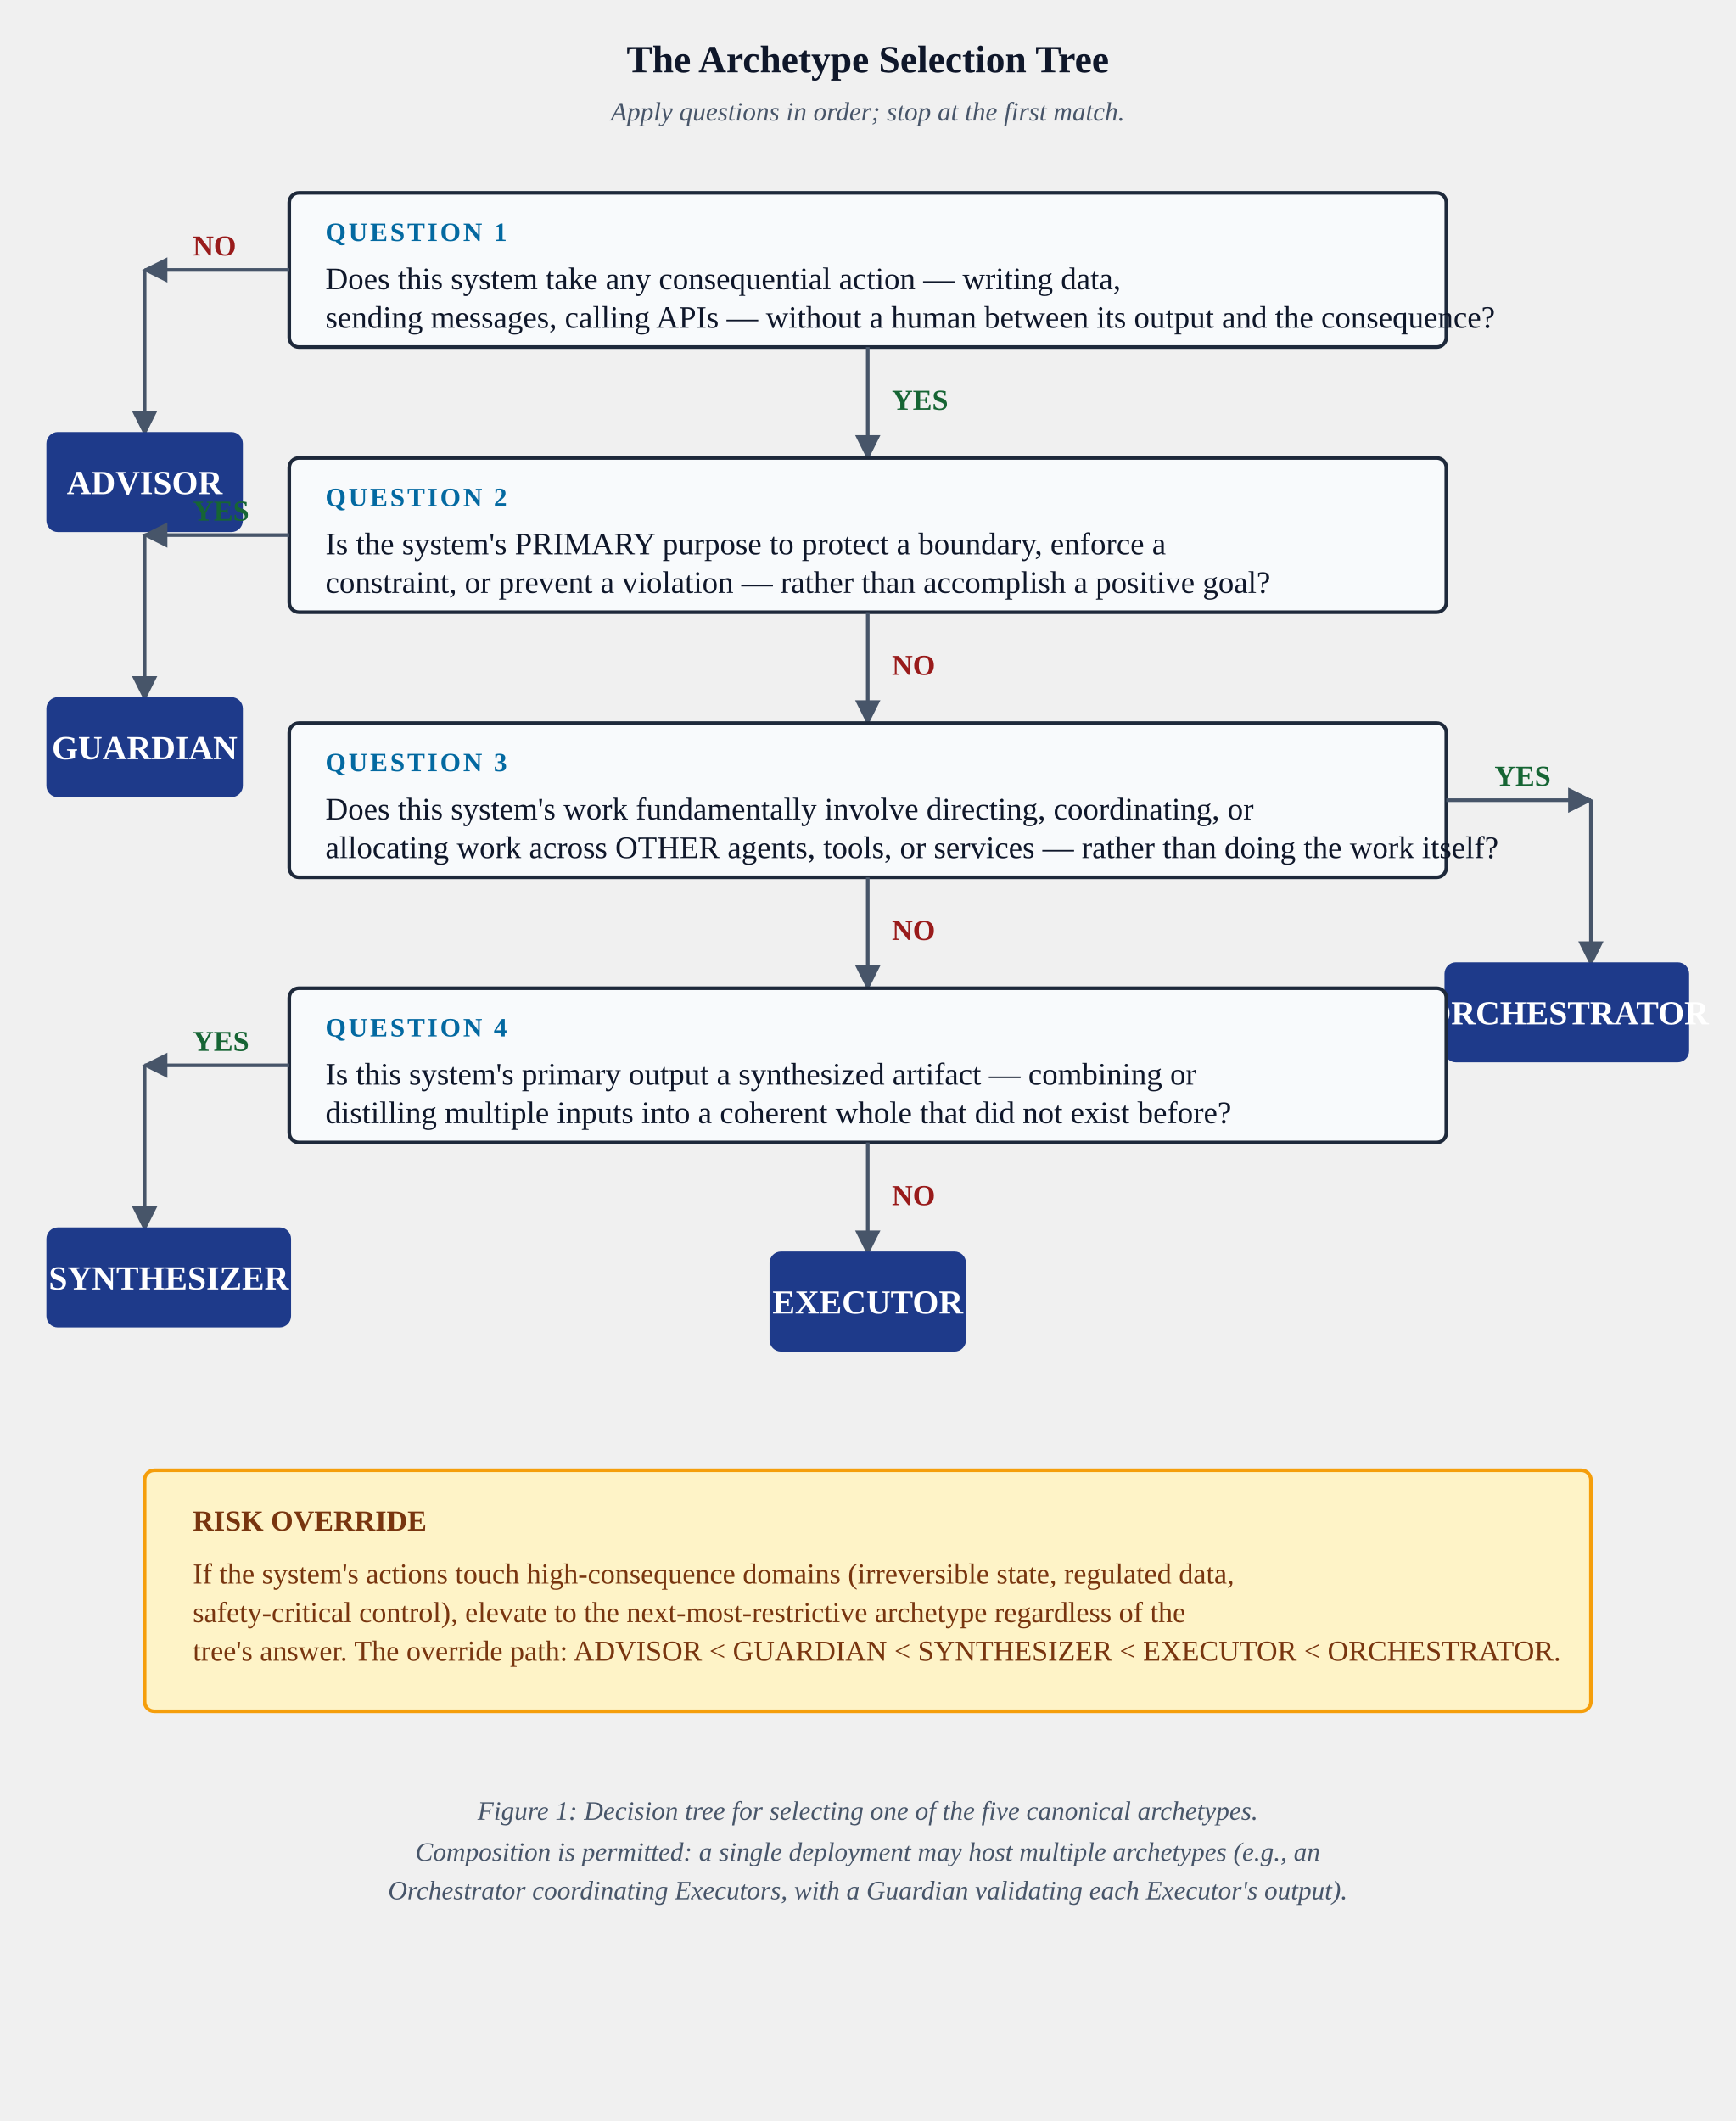
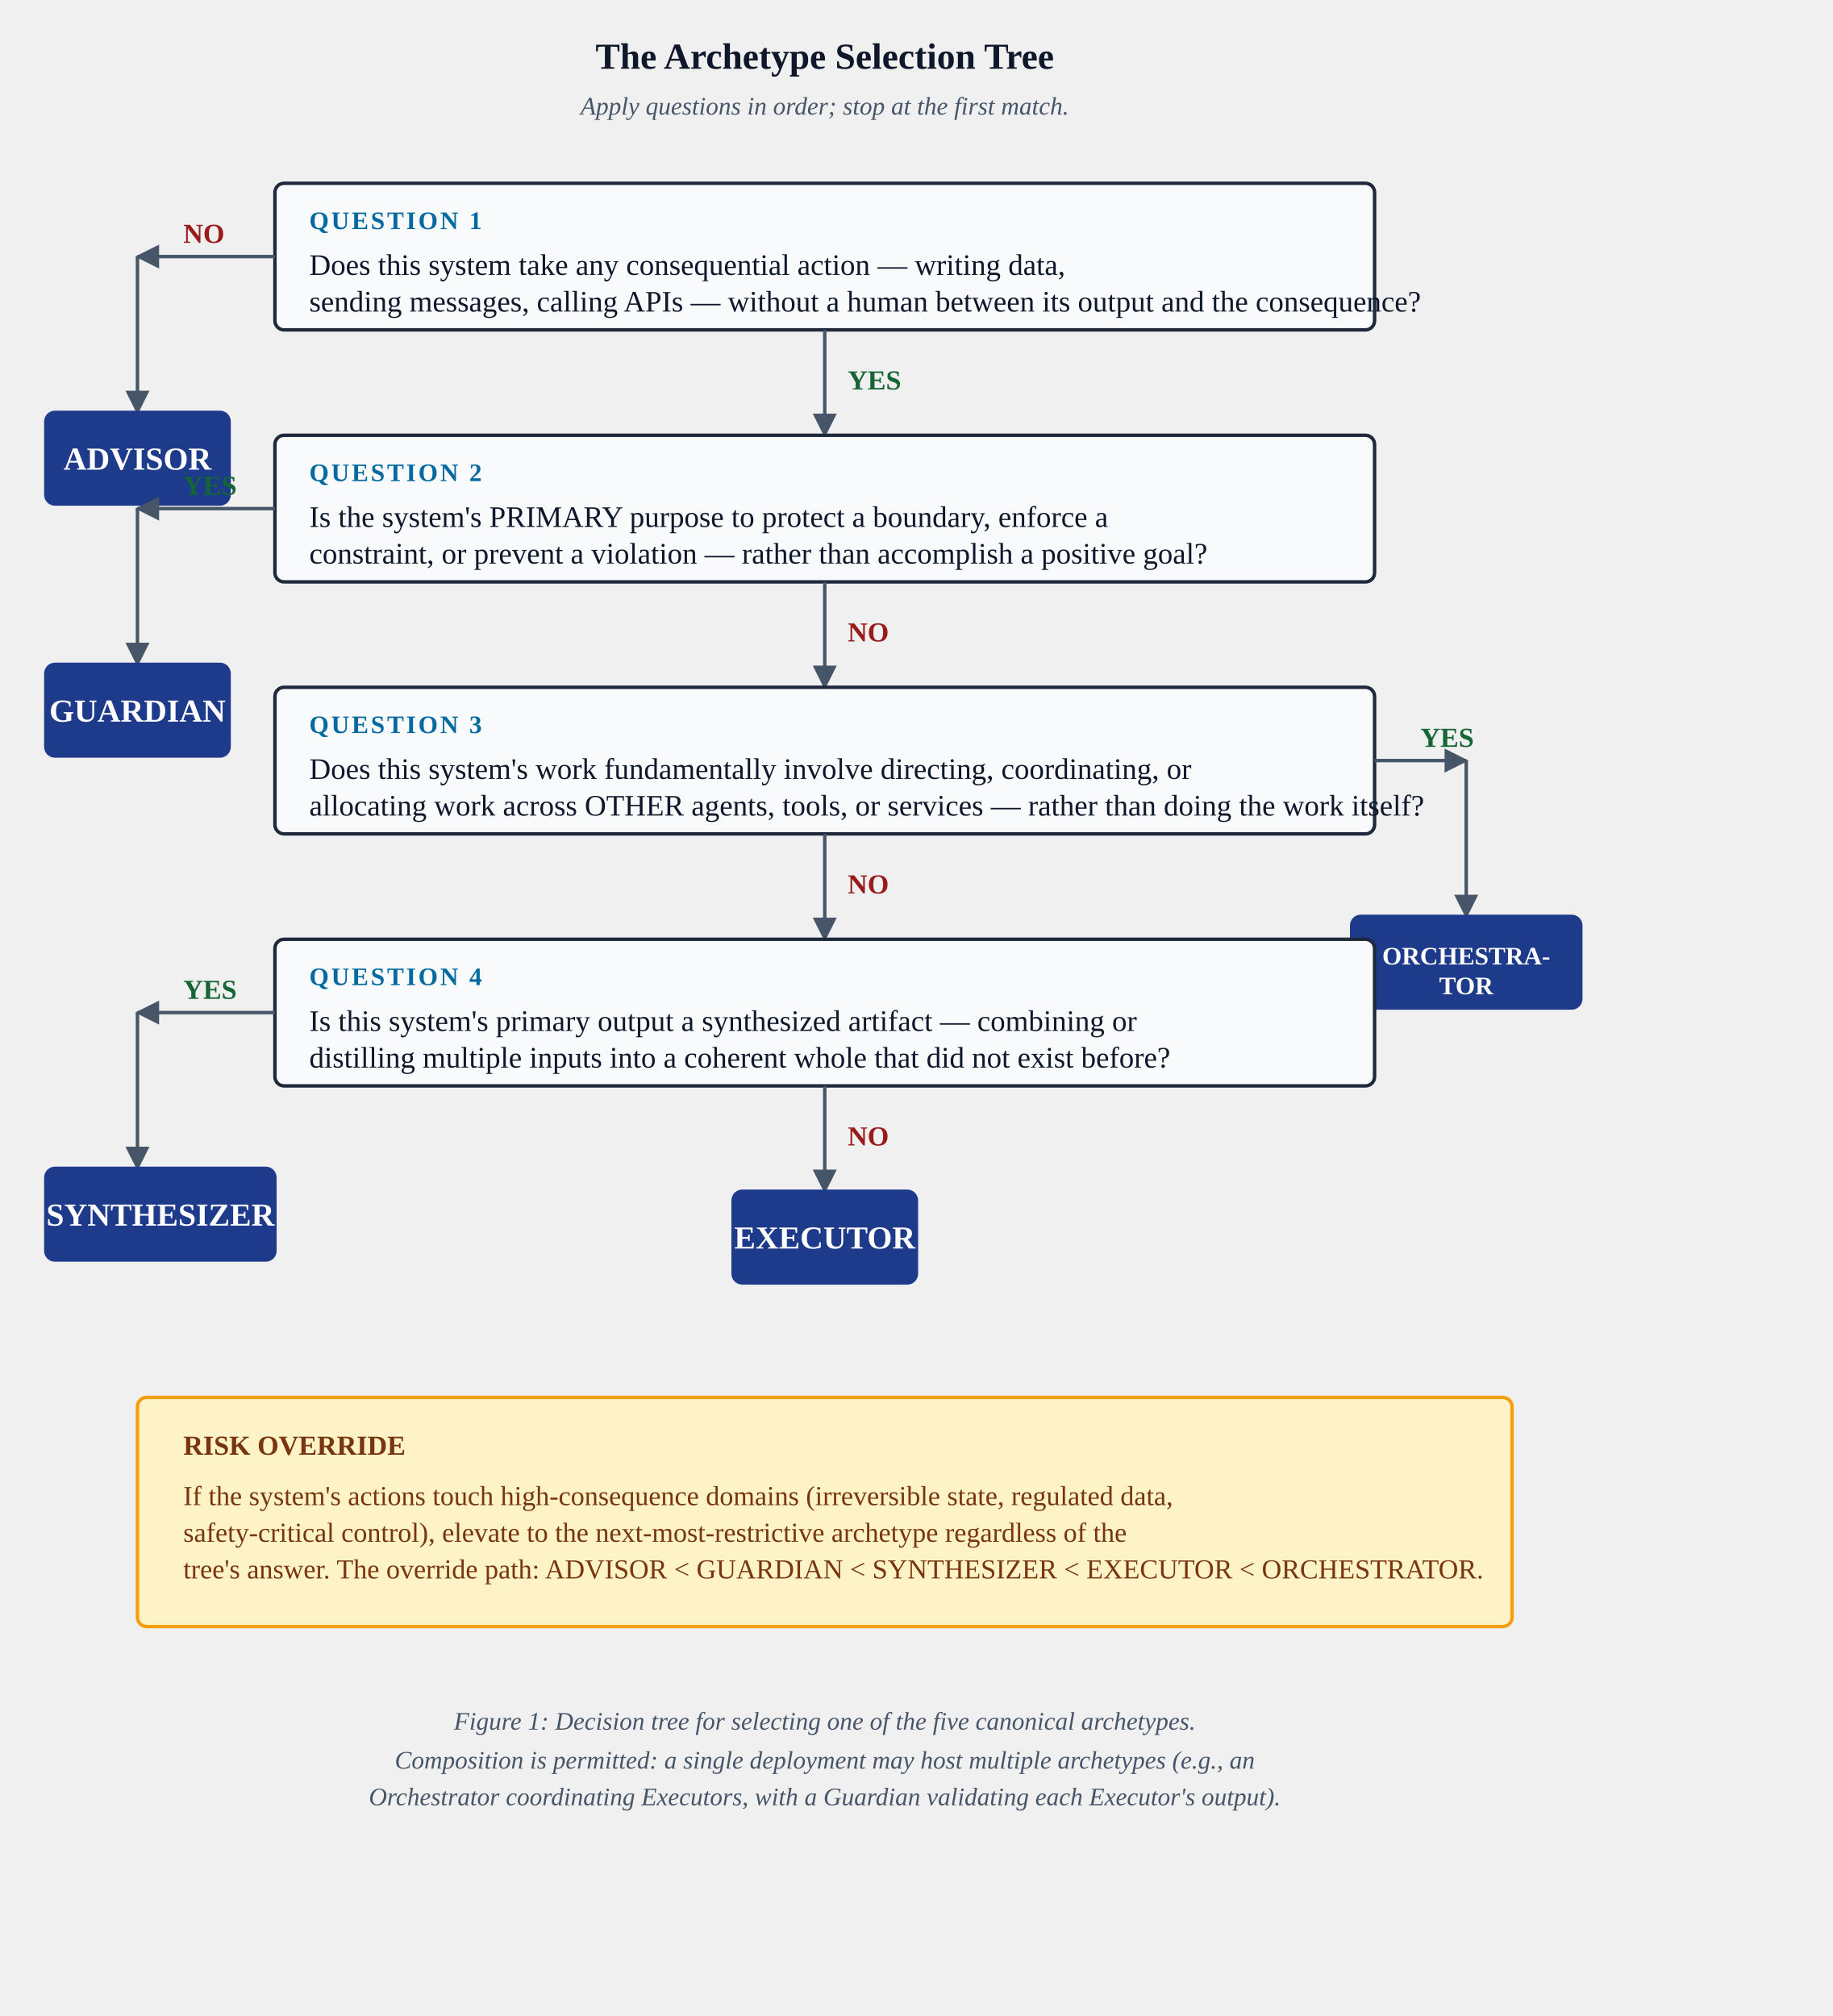
- <svg xmlns="http://www.w3.org/2000/svg" viewBox="0 0 720 880" font-family="Georgia, 'Times New Roman', serif">
+ <svg xmlns="http://www.w3.org/2000/svg" viewBox="0 0 800 880" font-family="Georgia, 'Times New Roman', serif">
  <style>
    .q-box { fill: #f8fafc; stroke: #1e293b; stroke-width: 1.5; }
    .q-text { fill: #0f172a; font-size: 13px; }
    .arrow { fill: none; stroke: #475569; stroke-width: 1.5; marker-end: url(#arrow); }
    .branch-yes { fill: #166534; font-size: 12px; font-weight: bold; }
    .branch-no { fill: #991b1b; font-size: 12px; font-weight: bold; }
    .leaf { fill: #1e3a8a; stroke: #1e3a8a; stroke-width: 1.5; }
    .leaf-text { fill: white; font-size: 14px; font-weight: bold; }
    .qnum { fill: #0369a1; font-size: 11px; font-weight: bold; letter-spacing: 1px; }
    .title { fill: #0f172a; font-size: 16px; font-weight: bold; }
    .caption { fill: #475569; font-size: 11px; font-style: italic; }
  </style>
  <defs>
    <marker id="arrow" viewBox="0 0 10 10" refX="9" refY="5" markerWidth="7" markerHeight="7" orient="auto">
      <path d="M 0 0 L 10 5 L 0 10 z" fill="#475569" />
    </marker>
  </defs>
  <text x="360" y="30" text-anchor="middle" class="title">The Archetype Selection Tree</text>
  <text x="360" y="50" text-anchor="middle" class="caption">Apply questions in order; stop at the first match.</text>
  <rect x="120" y="80" width="480" height="64" rx="4" class="q-box" />
  <text x="135" y="100" class="qnum">QUESTION 1</text>
  <text x="135" y="120" class="q-text">Does this system take any consequential action — writing data,</text>
  <text x="135" y="136" class="q-text">sending messages, calling APIs — without a human between its output and the consequence?</text>
  <line x1="120" y1="112" x2="60" y2="112" class="arrow" />
  <line x1="60" y1="112" x2="60" y2="180" class="arrow" />
  <text x="80" y="106" class="branch-no">NO</text>
  <rect x="20" y="180" width="80" height="40" rx="4" class="leaf" />
  <text x="60" y="205" text-anchor="middle" class="leaf-text">ADVISOR</text>
  <line x1="360" y1="144" x2="360" y2="190" class="arrow" />
  <text x="370" y="170" class="branch-yes">YES</text>
  <rect x="120" y="190" width="480" height="64" rx="4" class="q-box" />
  <text x="135" y="210" class="qnum">QUESTION 2</text>
  <text x="135" y="230" class="q-text">Is the system's PRIMARY purpose to protect a boundary, enforce a</text>
  <text x="135" y="246" class="q-text">constraint, or prevent a violation — rather than accomplish a positive goal?</text>
  <line x1="120" y1="222" x2="60" y2="222" class="arrow" />
  <line x1="60" y1="222" x2="60" y2="290" class="arrow" />
  <text x="80" y="216" class="branch-yes">YES</text>
  <rect x="20" y="290" width="80" height="40" rx="4" class="leaf" />
  <text x="60" y="315" text-anchor="middle" class="leaf-text">GUARDIAN</text>
  <line x1="360" y1="254" x2="360" y2="300" class="arrow" />
  <text x="370" y="280" class="branch-no">NO</text>
  <rect x="120" y="300" width="480" height="64" rx="4" class="q-box" />
  <text x="135" y="320" class="qnum">QUESTION 3</text>
  <text x="135" y="340" class="q-text">Does this system's work fundamentally involve directing, coordinating, or</text>
  <text x="135" y="356" class="q-text">allocating work across OTHER agents, tools, or services — rather than doing the work itself?</text>
-   <line x1="600" y1="332" x2="660" y2="332" class="arrow" />
-   <line x1="660" y1="332" x2="660" y2="400" class="arrow" />
+   <line x1="600" y1="332" x2="640" y2="332" class="arrow" />
+   <line x1="640" y1="332" x2="640" y2="400" class="arrow" />
  <text x="620" y="326" class="branch-yes">YES</text>
-   <rect x="600" y="400" width="100" height="40" rx="4" class="leaf" />
-   <text x="650" y="425" text-anchor="middle" class="leaf-text">ORCHESTRATOR</text>
+   <rect x="590" y="400" width="100" height="40" rx="4" class="leaf" />
+   <text x="640" y="421" text-anchor="middle" font-size="11" font-weight="bold" fill="white">ORCHESTRA-</text>
+   <text x="640" y="434" text-anchor="middle" font-size="11" font-weight="bold" fill="white">TOR</text>
  <line x1="360" y1="364" x2="360" y2="410" class="arrow" />
  <text x="370" y="390" class="branch-no">NO</text>
  <rect x="120" y="410" width="480" height="64" rx="4" class="q-box" />
  <text x="135" y="430" class="qnum">QUESTION 4</text>
  <text x="135" y="450" class="q-text">Is this system's primary output a synthesized artifact — combining or</text>
  <text x="135" y="466" class="q-text">distilling multiple inputs into a coherent whole that did not exist before?</text>
  <line x1="120" y1="442" x2="60" y2="442" class="arrow" />
  <line x1="60" y1="442" x2="60" y2="510" class="arrow" />
  <text x="80" y="436" class="branch-yes">YES</text>
  <rect x="20" y="510" width="100" height="40" rx="4" class="leaf" />
  <text x="70" y="535" text-anchor="middle" class="leaf-text">SYNTHESIZER</text>
  <line x1="360" y1="474" x2="360" y2="520" class="arrow" />
  <text x="370" y="500" class="branch-no">NO</text>
  <rect x="320" y="520" width="80" height="40" rx="4" class="leaf" />
  <text x="360" y="545" text-anchor="middle" class="leaf-text">EXECUTOR</text>
  <rect x="60" y="610" width="600" height="100" rx="4" fill="#fef3c7" stroke="#f59e0b" stroke-width="1.5" />
  <text x="80" y="635" font-size="12px" font-weight="bold" fill="#78350f">RISK OVERRIDE</text>
  <text x="80" y="657" font-size="12px" fill="#78350f">If the system's actions touch high-consequence domains (irreversible state, regulated data,</text>
  <text x="80" y="673" font-size="12px" fill="#78350f">safety-critical control), elevate to the next-most-restrictive archetype regardless of the</text>
  <text x="80" y="689" font-size="12px" fill="#78350f">tree's answer. The override path: ADVISOR &lt; GUARDIAN &lt; SYNTHESIZER &lt; EXECUTOR &lt; ORCHESTRATOR.</text>
  <text x="360" y="755" text-anchor="middle" class="caption">Figure 1: Decision tree for selecting one of the five canonical archetypes.</text>
  <text x="360" y="772" text-anchor="middle" class="caption">Composition is permitted: a single deployment may host multiple archetypes (e.g., an</text>
  <text x="360" y="788" text-anchor="middle" class="caption">Orchestrator coordinating Executors, with a Guardian validating each Executor's output).</text>
</svg>
